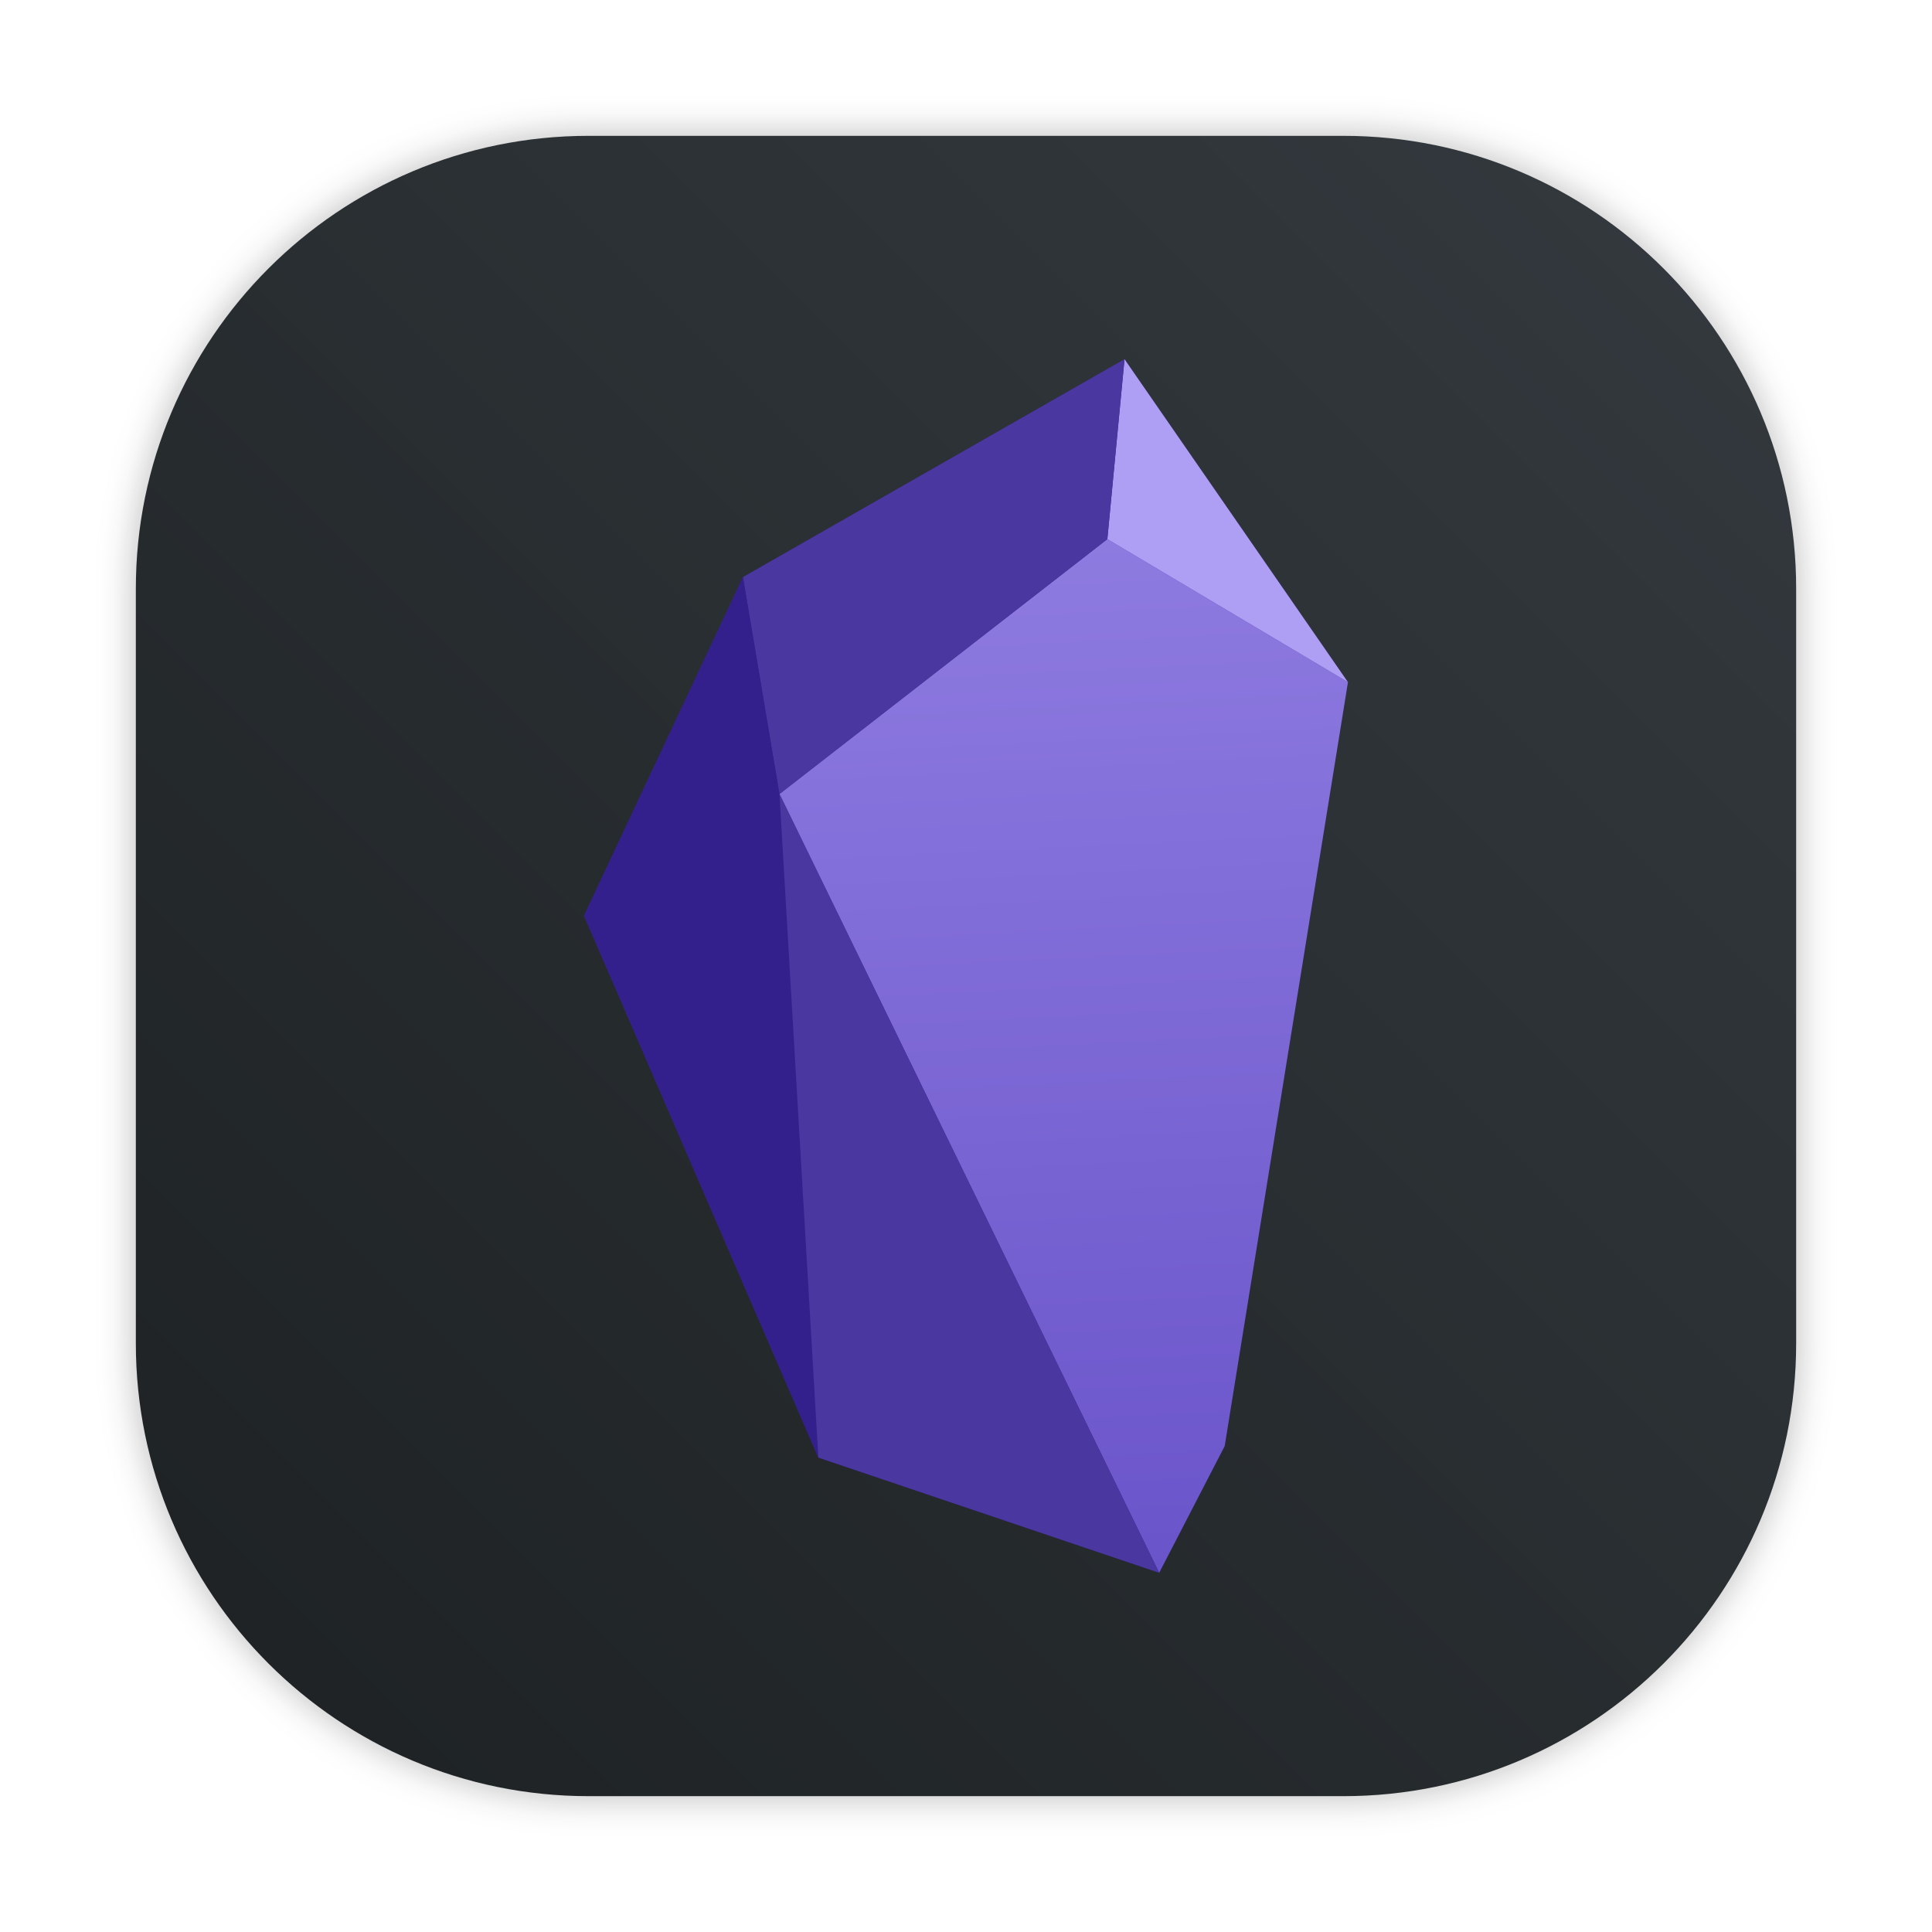
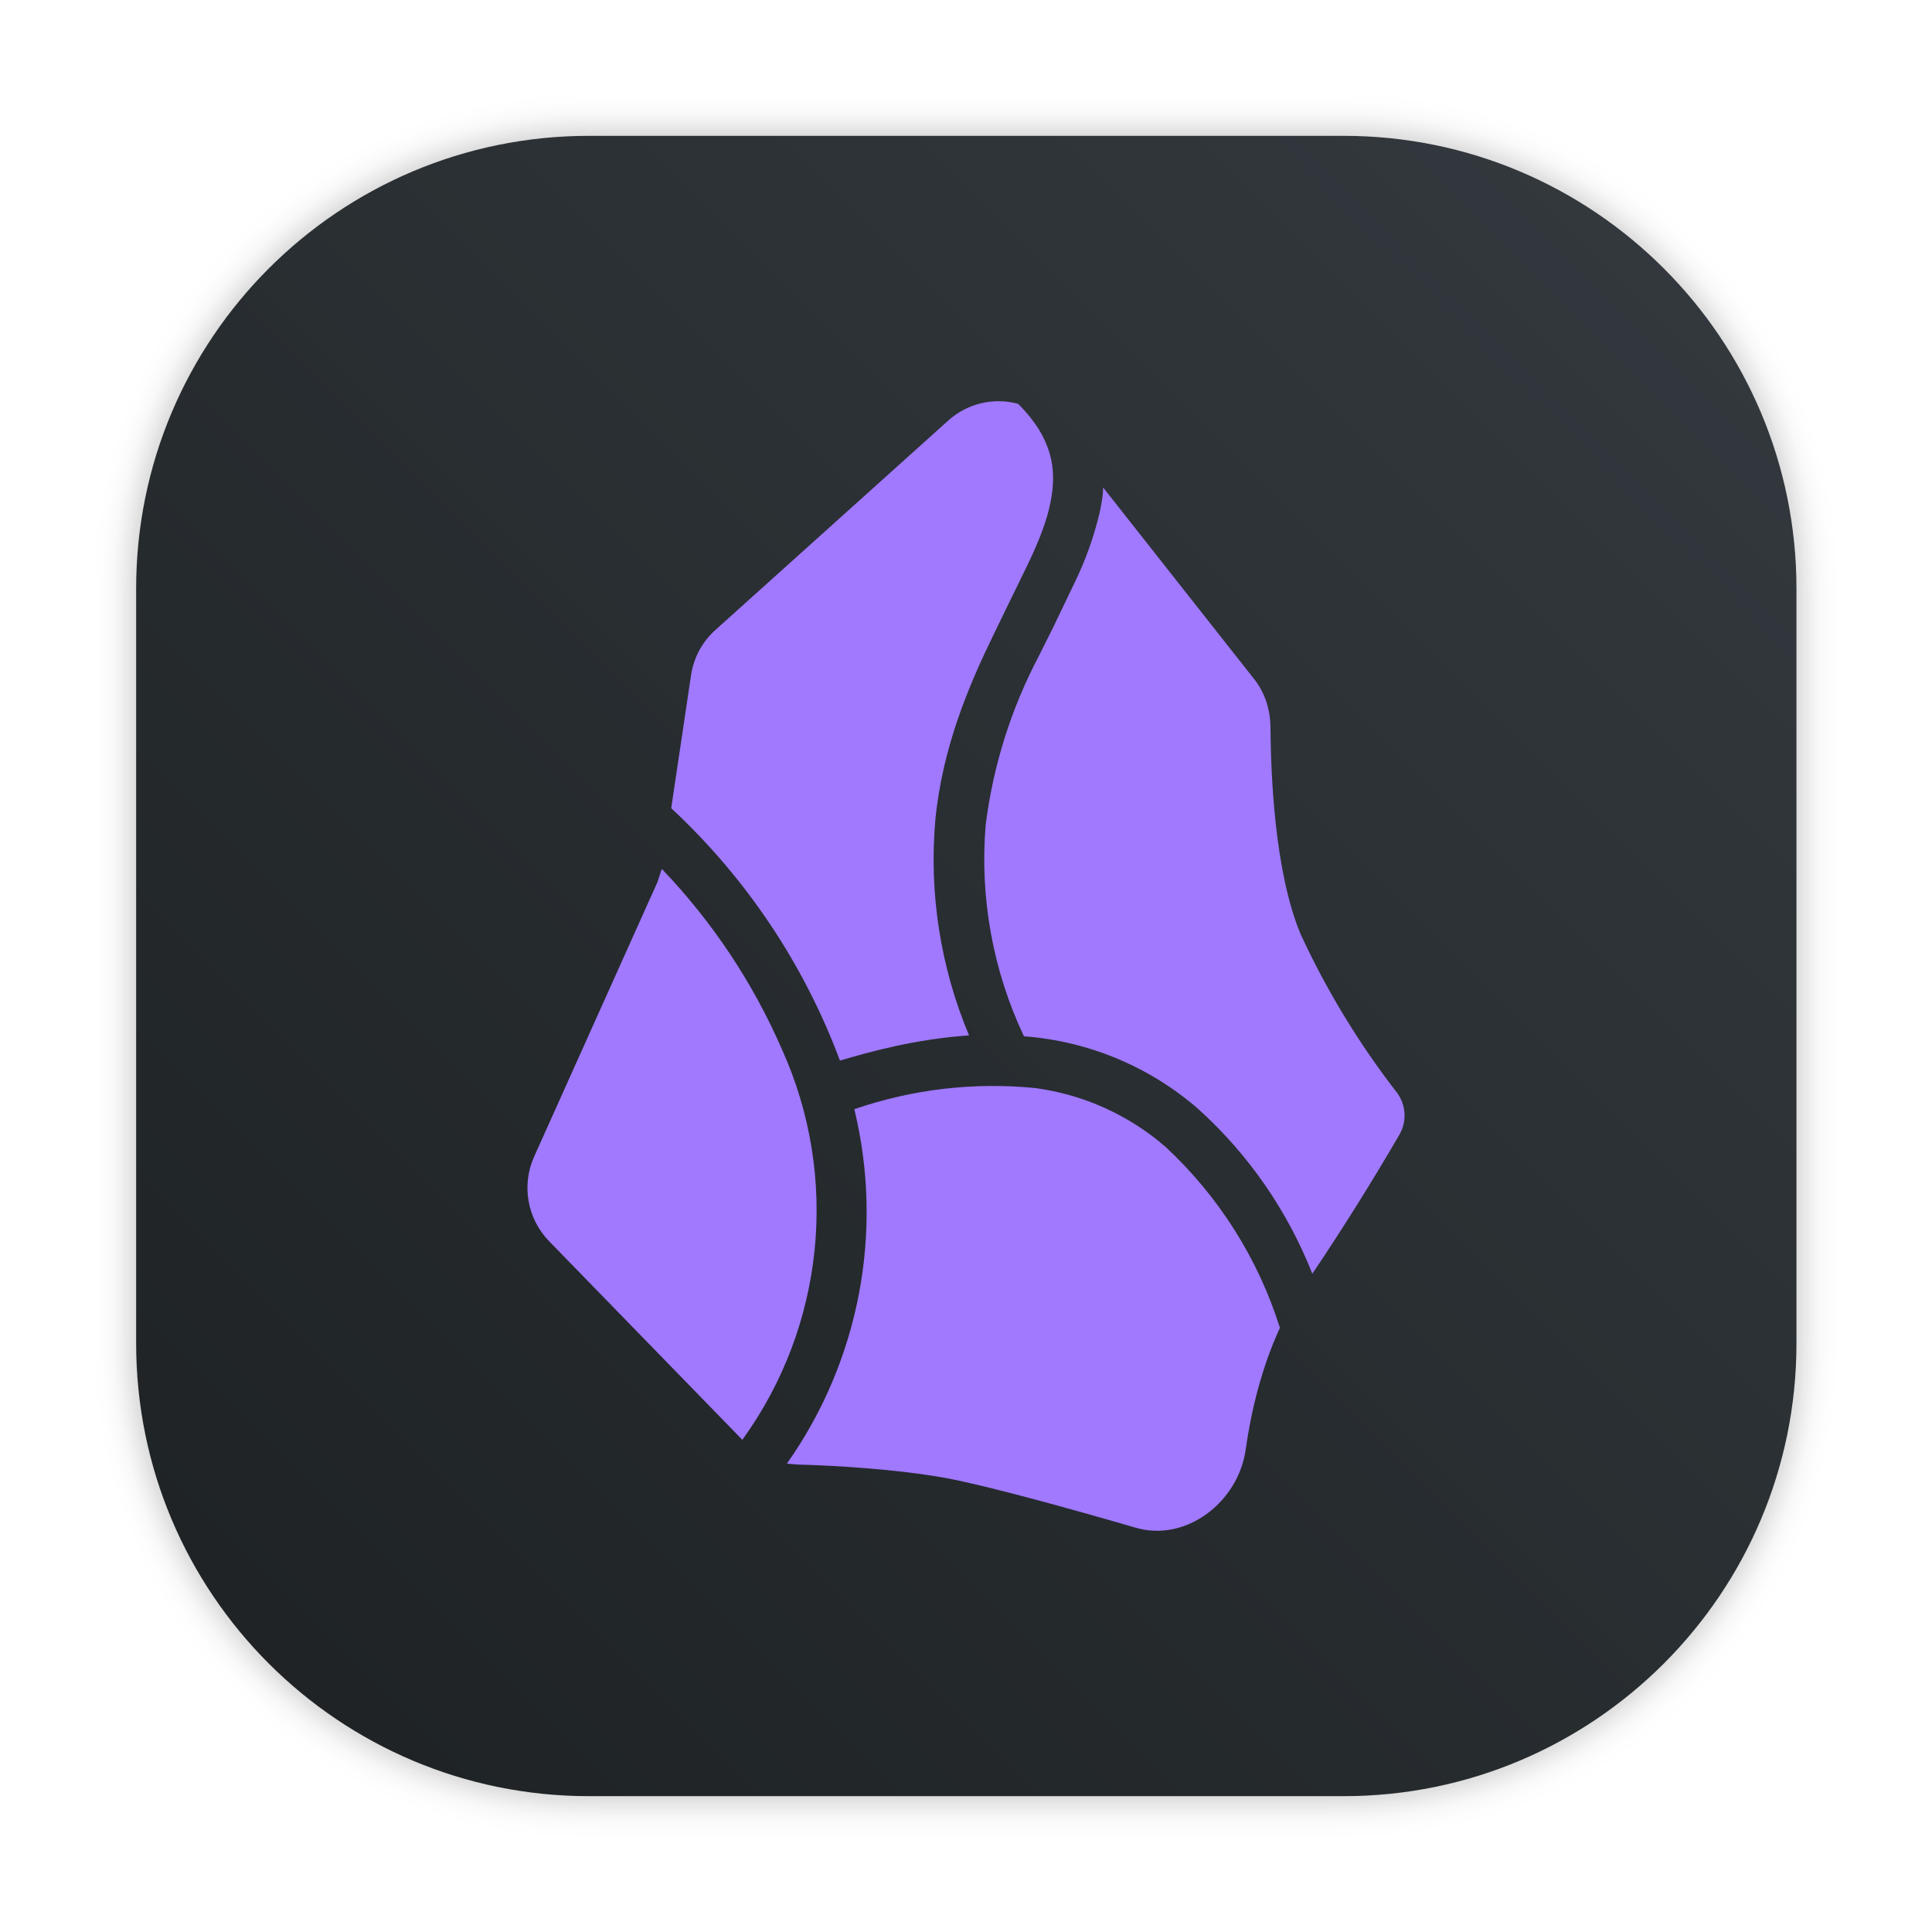
- <svg xmlns="http://www.w3.org/2000/svg" width="64" height="64" version="1.1" viewBox="0 0 64 64" id="svg29">
-   <defs id="defs6">
-     <linearGradient id="b-3" x1="399.57" x2="399.57" y1="545.8" y2="517.8" gradientTransform="matrix(2.1429 0 0 2.1429 -753.93 -1107.5)" gradientUnits="userSpaceOnUse">
-       <stop stop-color="#3889e9" offset="0" id="stop1" />
-       <stop stop-color="#5ea5fb" offset="1" id="stop2" />
-     </linearGradient>
-     <style type="text/css" id="style2" />
-     <style type="text/css" id="style3" />
-     <filter id="filter1057" x="-0.027" y="-0.027" width="1.054" height="1.054" color-interpolation-filters="sRGB">
-       <feGaussianBlur stdDeviation="0.619" id="feGaussianBlur3" />
-     </filter>
-     <linearGradient id="linearGradient1053" x1="-127" x2="-72" y1="60" y2="5" gradientTransform="translate(203.93 -.054156)" gradientUnits="userSpaceOnUse">
-       <stop stop-color="#0a0a0a" offset="0" id="stop3" style="stop-color:#1d1d1d;stop-opacity:1;" />
-       <stop stop-color="#323232" stop-opacity=".996" offset="1" id="stop4" />
-     </linearGradient>
-     <linearGradient id="linearGradient2011" x1="-2.06" x2="-.344" y1="-105.59" y2="-71.35" gradientUnits="userSpaceOnUse">
-       <stop stop-color="#8e7be0" offset="0" id="stop5" />
-       <stop stop-color="#6a54ca" offset="1" id="stop6" />
-     </linearGradient>
-     <linearGradient id="linearGradient1053-0-9" x1="-127" x2="-72" y1="60" y2="5" gradientTransform="translate(131.499,-0.510001)" gradientUnits="userSpaceOnUse">
-       <stop stop-color="#1d2123" offset="0" id="stop1-3" style="stop-color:#0d0d0d;stop-opacity:1;" />
-       <stop stop-color="#33393e" stop-opacity=".996" offset="1" id="stop2-6" style="stop-color:#333333;stop-opacity:0.996;" />
-     </linearGradient>
-     <filter id="filter1057-2" x="-0.027" y="-0.027" width="1.054" height="1.054" color-interpolation-filters="sRGB">
+ <svg xmlns="http://www.w3.org/2000/svg" width="64" height="64" version="1" id="svg10" xml:space="preserve">
+   <defs id="defs2">
+     <filter id="filter1057-1" x="-0.027" y="-0.027" width="1.054" height="1.054" color-interpolation-filters="sRGB">
      <feGaussianBlur stdDeviation="0.619" id="feGaussianBlur1" />
    </filter>
-     <filter id="filter1057-2-3" x="-0.027" y="-0.027" width="1.054" height="1.054" color-interpolation-filters="sRGB">
+     <linearGradient id="linearGradient1053-2" x1="-127" x2="-72" y1="60" y2="5" gradientTransform="translate(197.03 20.81)" gradientUnits="userSpaceOnUse">
+       <stop stop-color="#a53cff" offset="0" id="stop1" />
+       <stop stop-color="#b496ff" offset="1" id="stop2" />
+     </linearGradient>
+     <linearGradient id="linearGradient9">
+       <stop style="stop-color:#ffffff;stop-opacity:1;" offset="0" id="stop8" />
+       <stop style="stop-color:#0581c4;stop-opacity:1;" offset="1" id="stop9" />
+     </linearGradient>
+     <linearGradient id="b" x1="399.57" x2="399.57" y1="545.8" y2="517.8" gradientTransform="matrix(2.1429,0,0,2.1429,-826.36,-1107.5)" gradientUnits="userSpaceOnUse">
+       <stop stop-color="#3889e9" offset="0" id="stop2-6" />
+       <stop stop-color="#5ea5fb" offset="1" id="stop4" />
+     </linearGradient>
+     <filter id="c" x="-.036" y="-.036" width="1.072" height="1.072" color-interpolation-filters="sRGB">
+       <feGaussianBlur stdDeviation="0.42" id="feGaussianBlur7" />
+     </filter>
+     <linearGradient id="g" x1="32.02" x2="32.02" y1="2.043" y2="62.045" gradientUnits="userSpaceOnUse">
+       <stop stop-color="#0369a3" offset="0" id="stop10" />
+       <stop stop-color="#047fc6" offset="1" id="stop12" />
+     </linearGradient>
+     <linearGradient id="f" x1="32" x2="32" y1="7" y2="57" gradientUnits="userSpaceOnUse">
+       <stop stop-color="#d2f3fc" offset="0" id="stop15" />
+       <stop stop-color="#fff" offset="1" id="stop17" />
+     </linearGradient>
+     <linearGradient id="e" x1="45.501" x2="45.501" y1="7.106" y2="29.896" gradientUnits="userSpaceOnUse">
+       <stop stop-color="#ebfafe" offset="0" id="stop20" />
+       <stop stop-color="#e7f8fc" offset="1" id="stop22" />
+     </linearGradient>
+     <filter id="k" x="-.036" y="-.036" width="1.072" height="1.072" color-interpolation-filters="sRGB">
+       <feGaussianBlur stdDeviation="0.75" id="feGaussianBlur25" />
+     </filter>
+     <radialGradient id="d" cx="38.066" cy="26.192" r="25" gradientTransform="matrix(-.8 2.9886e-8 -1.9265e-8 -1 80.453 40.192)" gradientUnits="userSpaceOnUse">
+       <stop stop-color="#1e353c" stop-opacity=".485" offset="0" id="stop28" />
+       <stop stop-color="#191919" stop-opacity="0" offset="1" id="stop30" />
+     </radialGradient>
+     <linearGradient id="h-26" x1="499.95" x2="499.95" y1="2.008" y2="1026" gradientTransform="matrix(.99609 0 0 .99609 2 2)" gradientUnits="userSpaceOnUse">
+       <stop stop-color="#fff" offset="0" id="stop33" />
+       <stop stop-color="#d7d7d7" offset="1" id="stop35" />
+     </linearGradient>
+     <radialGradient id="i-5" cx="512.01" cy="512.01" r="470.16" gradientTransform="matrix(.97625 0 0 .97625 12.152 12.141)" gradientUnits="userSpaceOnUse">
+       <stop stop-opacity="0" offset="0" id="stop38" />
+       <stop stop-opacity=".526" offset="1" id="stop40" />
+     </radialGradient>
+     <filter id="g-1" x="-.048" y="-.048" width="1.096" height="1.096" color-interpolation-filters="sRGB">
+       <feGaussianBlur stdDeviation="6.174" id="feGaussianBlur43" />
+     </filter>
+     <linearGradient id="f-9" x1="2331.3" x2="2331.3" y1="435.51" y2="45.726" gradientTransform="matrix(2.6682,0,0,2.6682,-5700.6,-128.41)" gradientUnits="userSpaceOnUse">
+       <stop stop-color="#807c76" offset=".058" id="stop46" />
+       <stop stop-color="#d4d7d0" offset=".385" id="stop48" />
+       <stop stop-color="#bdbfba" offset=".558" id="stop50" />
+       <stop stop-color="#acb3ac" offset=".635" id="stop52" />
+       <stop stop-color="#dadfda" offset=".75" id="stop54" />
+       <stop stop-color="#c2c7c1" offset=".863" id="stop56" />
+       <stop stop-color="#7f7a75" offset=".941" id="stop58" />
+     </linearGradient>
+     <filter id="d-6" x="-.06" y="-.06" width="1.12" height="1.12" color-interpolation-filters="sRGB">
+       <feGaussianBlur stdDeviation="0.65" id="feGaussianBlur61" />
+     </filter>
+     <linearGradient id="a-3" x1="32" x2="32" y1="2" y2="62" gradientTransform="matrix(0.95161,0,0,0.95161,385.6,486.76)" gradientUnits="userSpaceOnUse">
+       <stop stop-color="#f5faff" offset="0" id="stop927" />
+       <stop stop-color="#cfdef0" offset="1" id="stop929" />
+     </linearGradient>
+     <style type="text/css" id="style987" />
+     <filter color-interpolation-filters="sRGB" height="1.048" width="1.048" y="-.024" x="-.024" id="filter2761">
+       <feGaussianBlur id="feGaussianBlur2" stdDeviation="0.146" />
+     </filter>
+     <linearGradient gradientUnits="userSpaceOnUse" gradientTransform="translate(0 -.07421)" y2="1.17" y1="15.576" x2="15.65" x1="1.331" id="linearGradient1024-6">
+       <stop id="stop5" offset="0" stop-color="#dddfe1" />
+       <stop id="stop7" offset="1" stop-opacity=".996" stop-color="#f3f4f6" />
+     </linearGradient>
+     <style id="style1-7">.a{fill:none;stroke:#000000;stroke-linecap:round;stroke-linejoin:round;}</style>
+     <linearGradient id="linearGradient3987">
+       <stop style="stop-color:#41b3ec;stop-opacity:1;" offset="0" id="stop4032" />
+       <stop style="stop-color:#0581c4;stop-opacity:1;" offset="1" id="stop3991" />
+     </linearGradient>
+     <filter id="filter1057-3" x="-0.027" y="-0.027" width="1.054" height="1.054" color-interpolation-filters="sRGB">
+       <feGaussianBlur stdDeviation="0.619" id="feGaussianBlur866-6" />
+     </filter>
+     <filter id="filter1057" x="-0.027" y="-0.027" width="1.054" height="1.054" color-interpolation-filters="sRGB">
      <feGaussianBlur stdDeviation="0.619" id="feGaussianBlur1-5" />
    </filter>
-     <linearGradient id="linearGradient1053-0-9-5" x1="-127" x2="-72" y1="60" y2="5" gradientTransform="translate(131.499,-0.510001)" gradientUnits="userSpaceOnUse">
-       <stop stop-color="#1d2123" offset="0" id="stop1-3-6" style="stop-color:#0f0f0f;stop-opacity:1;" />
-       <stop stop-color="#33393e" stop-opacity=".996" offset="1" id="stop2-6-2" style="stop-color:#292929;stop-opacity:0.996;" />
-     </linearGradient>
-     <filter id="filter1057-2-3-2" x="-0.027" y="-0.027" width="1.054" height="1.054" color-interpolation-filters="sRGB">
-       <feGaussianBlur stdDeviation="0.619" id="feGaussianBlur1-5-6" />
-     </filter>
-     <linearGradient id="linearGradient1053-0-9-5-1" x1="-127" x2="-72" y1="60" y2="5" gradientTransform="translate(131.499,-0.510001)" gradientUnits="userSpaceOnUse">
-       <stop stop-color="#1d2123" offset="0" id="stop1-3-6-8" style="stop-color:#1d2123;stop-opacity:1;" />
-       <stop stop-color="#33393e" stop-opacity=".996" offset="1" id="stop2-6-2-7" style="stop-color:#33393e;stop-opacity:0.996;" />
+     <linearGradient id="linearGradient1053" x1="-127" x2="-72" y1="60" y2="5" gradientTransform="translate(49.445,6.3504)" gradientUnits="userSpaceOnUse">
+       <stop stop-color="#1d2123" offset="0" id="stop1-3" />
+       <stop stop-color="#33393e" stop-opacity=".996" offset="1" id="stop2-3" />
    </linearGradient>
  </defs>
-   <linearGradient id="a" x1="399.57" x2="399.57" y1="545.8" y2="517.8" gradientTransform="matrix(1.9175 0 0 1.9175 -657.77 -987.8)" gradientUnits="userSpaceOnUse">
-     <stop stop-color="#3889e9" offset="0" id="stop7" />
-     <stop stop-color="#5ea5fb" offset="1" id="stop8" />
-   </linearGradient>
-   <g id="g30">
-     <rect x="4.5" y="4.5" width="55" height="55" ry="15" fill="#141414" filter="url(#filter1057-2)" opacity="0.3" stroke-linecap="round" stroke-width="2.744" id="rect2" style="display:inline;filter:url(#filter1057-2-3-2)" />
-     <rect x="4.5" y="4.5" width="55" height="55" ry="15" fill="url(#linearGradient1053-0-9)" stroke-width="2.744" id="rect3" style="display:inline;fill:url(#linearGradient1053-0-9-5-1)" />
+   <g transform="translate(82.065,-6.86)" id="g8">
+     <rect x="-77.565" y="11.36" width="55" height="55" ry="15" fill="#141414" filter="url(#filter1057)" opacity="0.3" stroke-linecap="round" stroke-width="2.744" id="rect2-5" />
+     <rect x="-77.555" y="11.36" width="55" height="55" ry="15" fill="url(#linearGradient1053)" stroke-linecap="round" stroke-width="2.744" id="rect3-6" style="fill:url(#linearGradient1053)" />
  </g>
-   <g transform="translate(0 3.3487)" id="g29">
-     <path d="m 37.253,8.551 -12.641,7.219 -5.266,11.215 7.764,17.953 11.289,3.814 2.17,-4.197 4.084,-25.307 z" fill="#34208c" id="path23" style="display:inline" />
-     <g transform="translate(38.743,120.1)" id="g28" style="display:inline">
-       <path d="m -2.06,-105.59 -10.862,8.444 12.578,25.798 2.17,-4.197 4.084,-25.307 z" fill="url(#linearGradient2011)" id="path24" />
-       <path d="m -1.492,-111.55 -0.569,5.96 7.97,4.738 z" fill="#af9ff4" id="path25" />
-       <path d="m -1.492,-111.55 -12.64,7.219 1.21,7.185 10.862,-8.444 z" fill="#4a37a0" id="path26" />
-       <path d="m -14.132,-104.33 -5.265,11.215 7.762,17.953 -1.288,-21.983 z" fill="#34208c" id="path27" />
-       <path d="m -0.344,-71.35 -11.29,-3.815 -1.288,-21.983 z" fill="#4a37a0" id="path28" />
+   <g id="g11" transform="matrix(0.9501878,0,0,0.9501878,-4.127411,-0.9133436)">
+     <g id="g3" style="fill:#a079ff;fill-opacity:1.0" transform="matrix(0.1538316,0,0,0.1538316,19.0403,14.9483)">
+       <path class="purple" d="m 94.82,149.44 c 6.53,-1.94 17.13,-4.9 29.26,-5.71 a 102.97,102.97 0 0 1 -7.64,-48.84 c 1.63,-16.51 7.54,-30.38 13.25,-42.1 l 3.47,-7.14 4.48,-9.18 c 2.35,-5 4.08,-9.38 4.9,-13.56 0.81,-4.07 0.81,-7.64 -0.2,-11.11 -1.03,-3.47 -3.07,-7.14 -7.15,-11.21 a 17.02,17.02 0 0 0 -15.8,3.77 l -52.81,47.5 a 17.12,17.12 0 0 0 -5.5,10.2 l -4.5,30.18 a 149.26,149.26 0 0 1 38.24,57.2 z M 54.45,106 l -1.02,3.06 -27.94,62.2 a 17.33,17.33 0 0 0 3.27,18.96 L 72.7,235.38 A 88.7,88.7 0 0 0 81.67,146.88 139.47,139.47 0 0 0 54.45,106 Z" id="path1" style="fill:#a079ff;fill-opacity:1.0" />
+       <path class="purple" d="m 82.9,240.79 2.34,0.2 c 8.26,0.2 22.33,1.02 33.64,3.06 9.28,1.73 27.73,6.83 42.82,11.21 11.52,3.47 23.45,-5.8 25.08,-17.73 1.23,-8.67 3.57,-18.46 7.75,-27.53 a 94.81,94.81 0 0 0 -25.9,-40.99 56.48,56.48 0 0 0 -29.56,-13.35 96.55,96.55 0 0 0 -40.99,4.79 98.89,98.89 0 0 1 -15.29,80.34 h 0.1 z" id="path2" style="fill:#a079ff;fill-opacity:1.0" />
+       <path class="purple" d="m 201.87,197.76 a 574.87,574.87 0 0 0 19.78,-31.6 8.67,8.67 0 0 0 -0.61,-9.48 185.58,185.58 0 0 1 -21.82,-35.9 c -5.91,-14.16 -6.73,-36.08 -6.83,-46.69 0,-4.07 -1.22,-8.05 -3.77,-11.21 L 154.46,19.55 c 0,1.94 -0.4,3.87 -0.81,5.81 a 76.42,76.42 0 0 1 -5.71,15.9 l -4.7,9.8 -3.36,6.72 a 111.95,111.95 0 0 0 -12.03,38.23 93.9,93.9 0 0 0 8.67,47.92 67.9,67.9 0 0 1 39.56,16.52 99.4,99.4 0 0 1 25.8,37.31 z" id="path3" style="fill:#a079ff;fill-opacity:1.0" />
    </g>
  </g>
+   <style id="style1">
+ .purple { fill: #9974F8; }
+ @media (prefers-color-scheme: dark) { .purple { fill: #A88BFA; } }
+ </style>
</svg>
